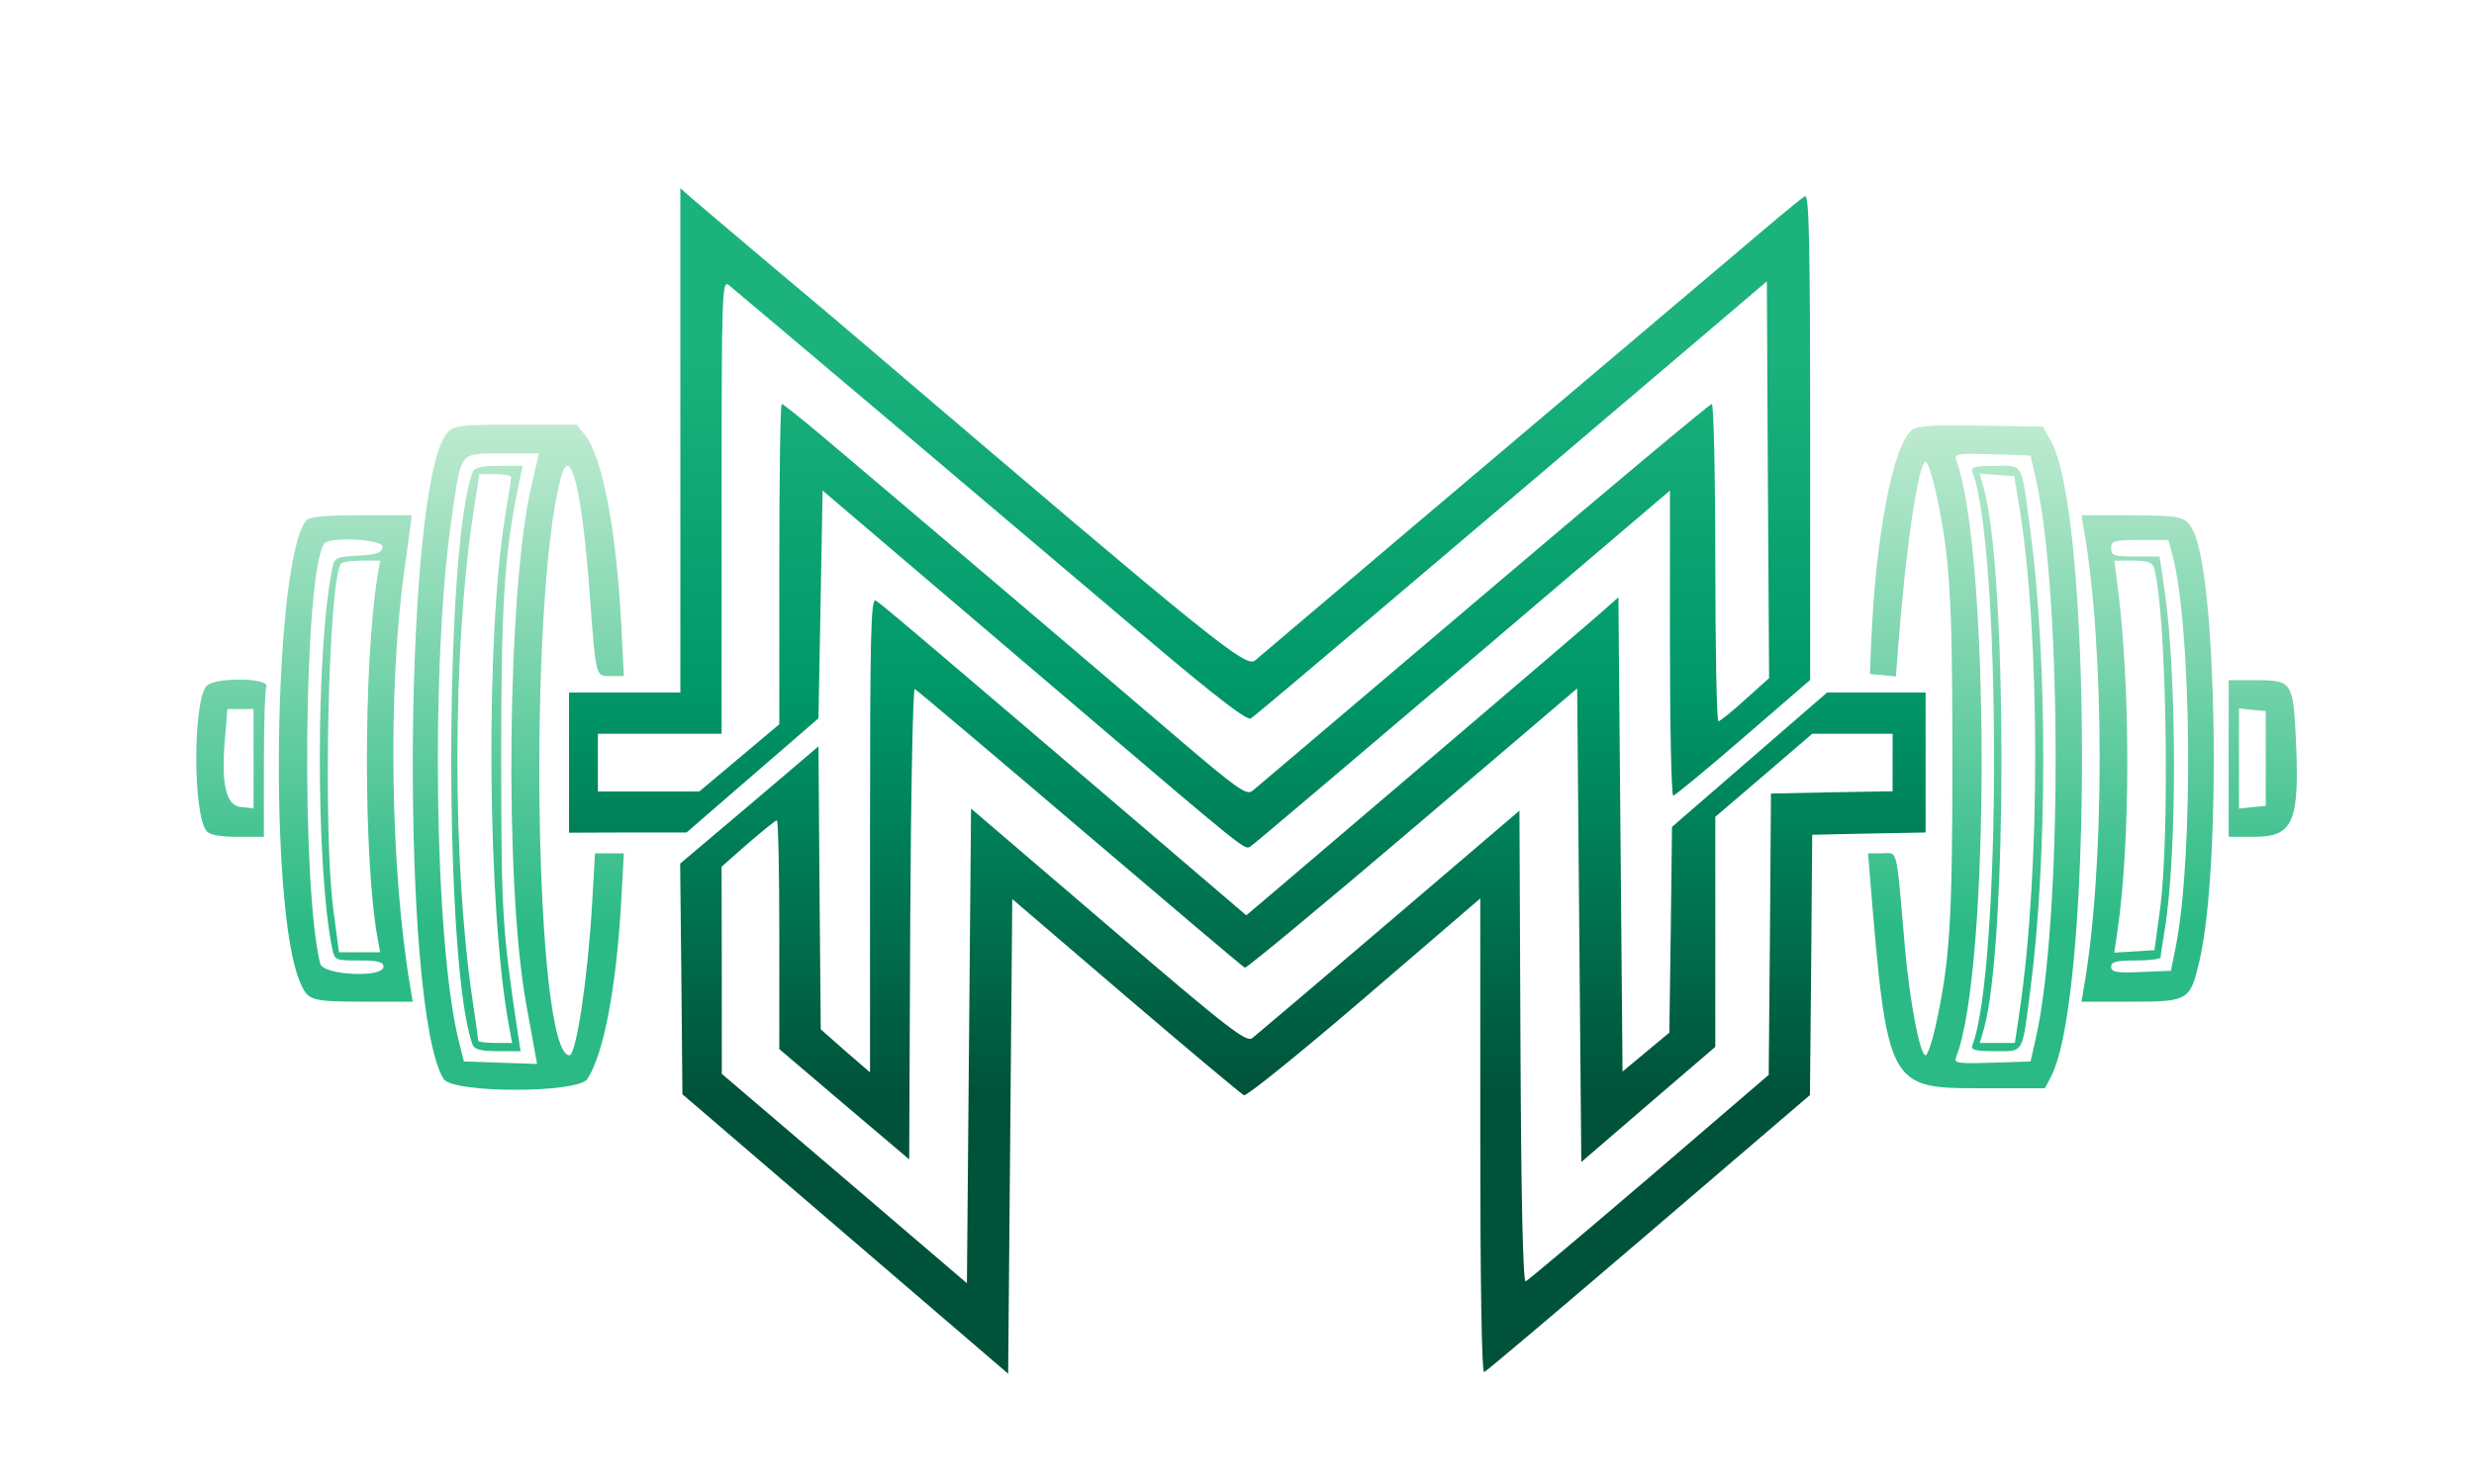
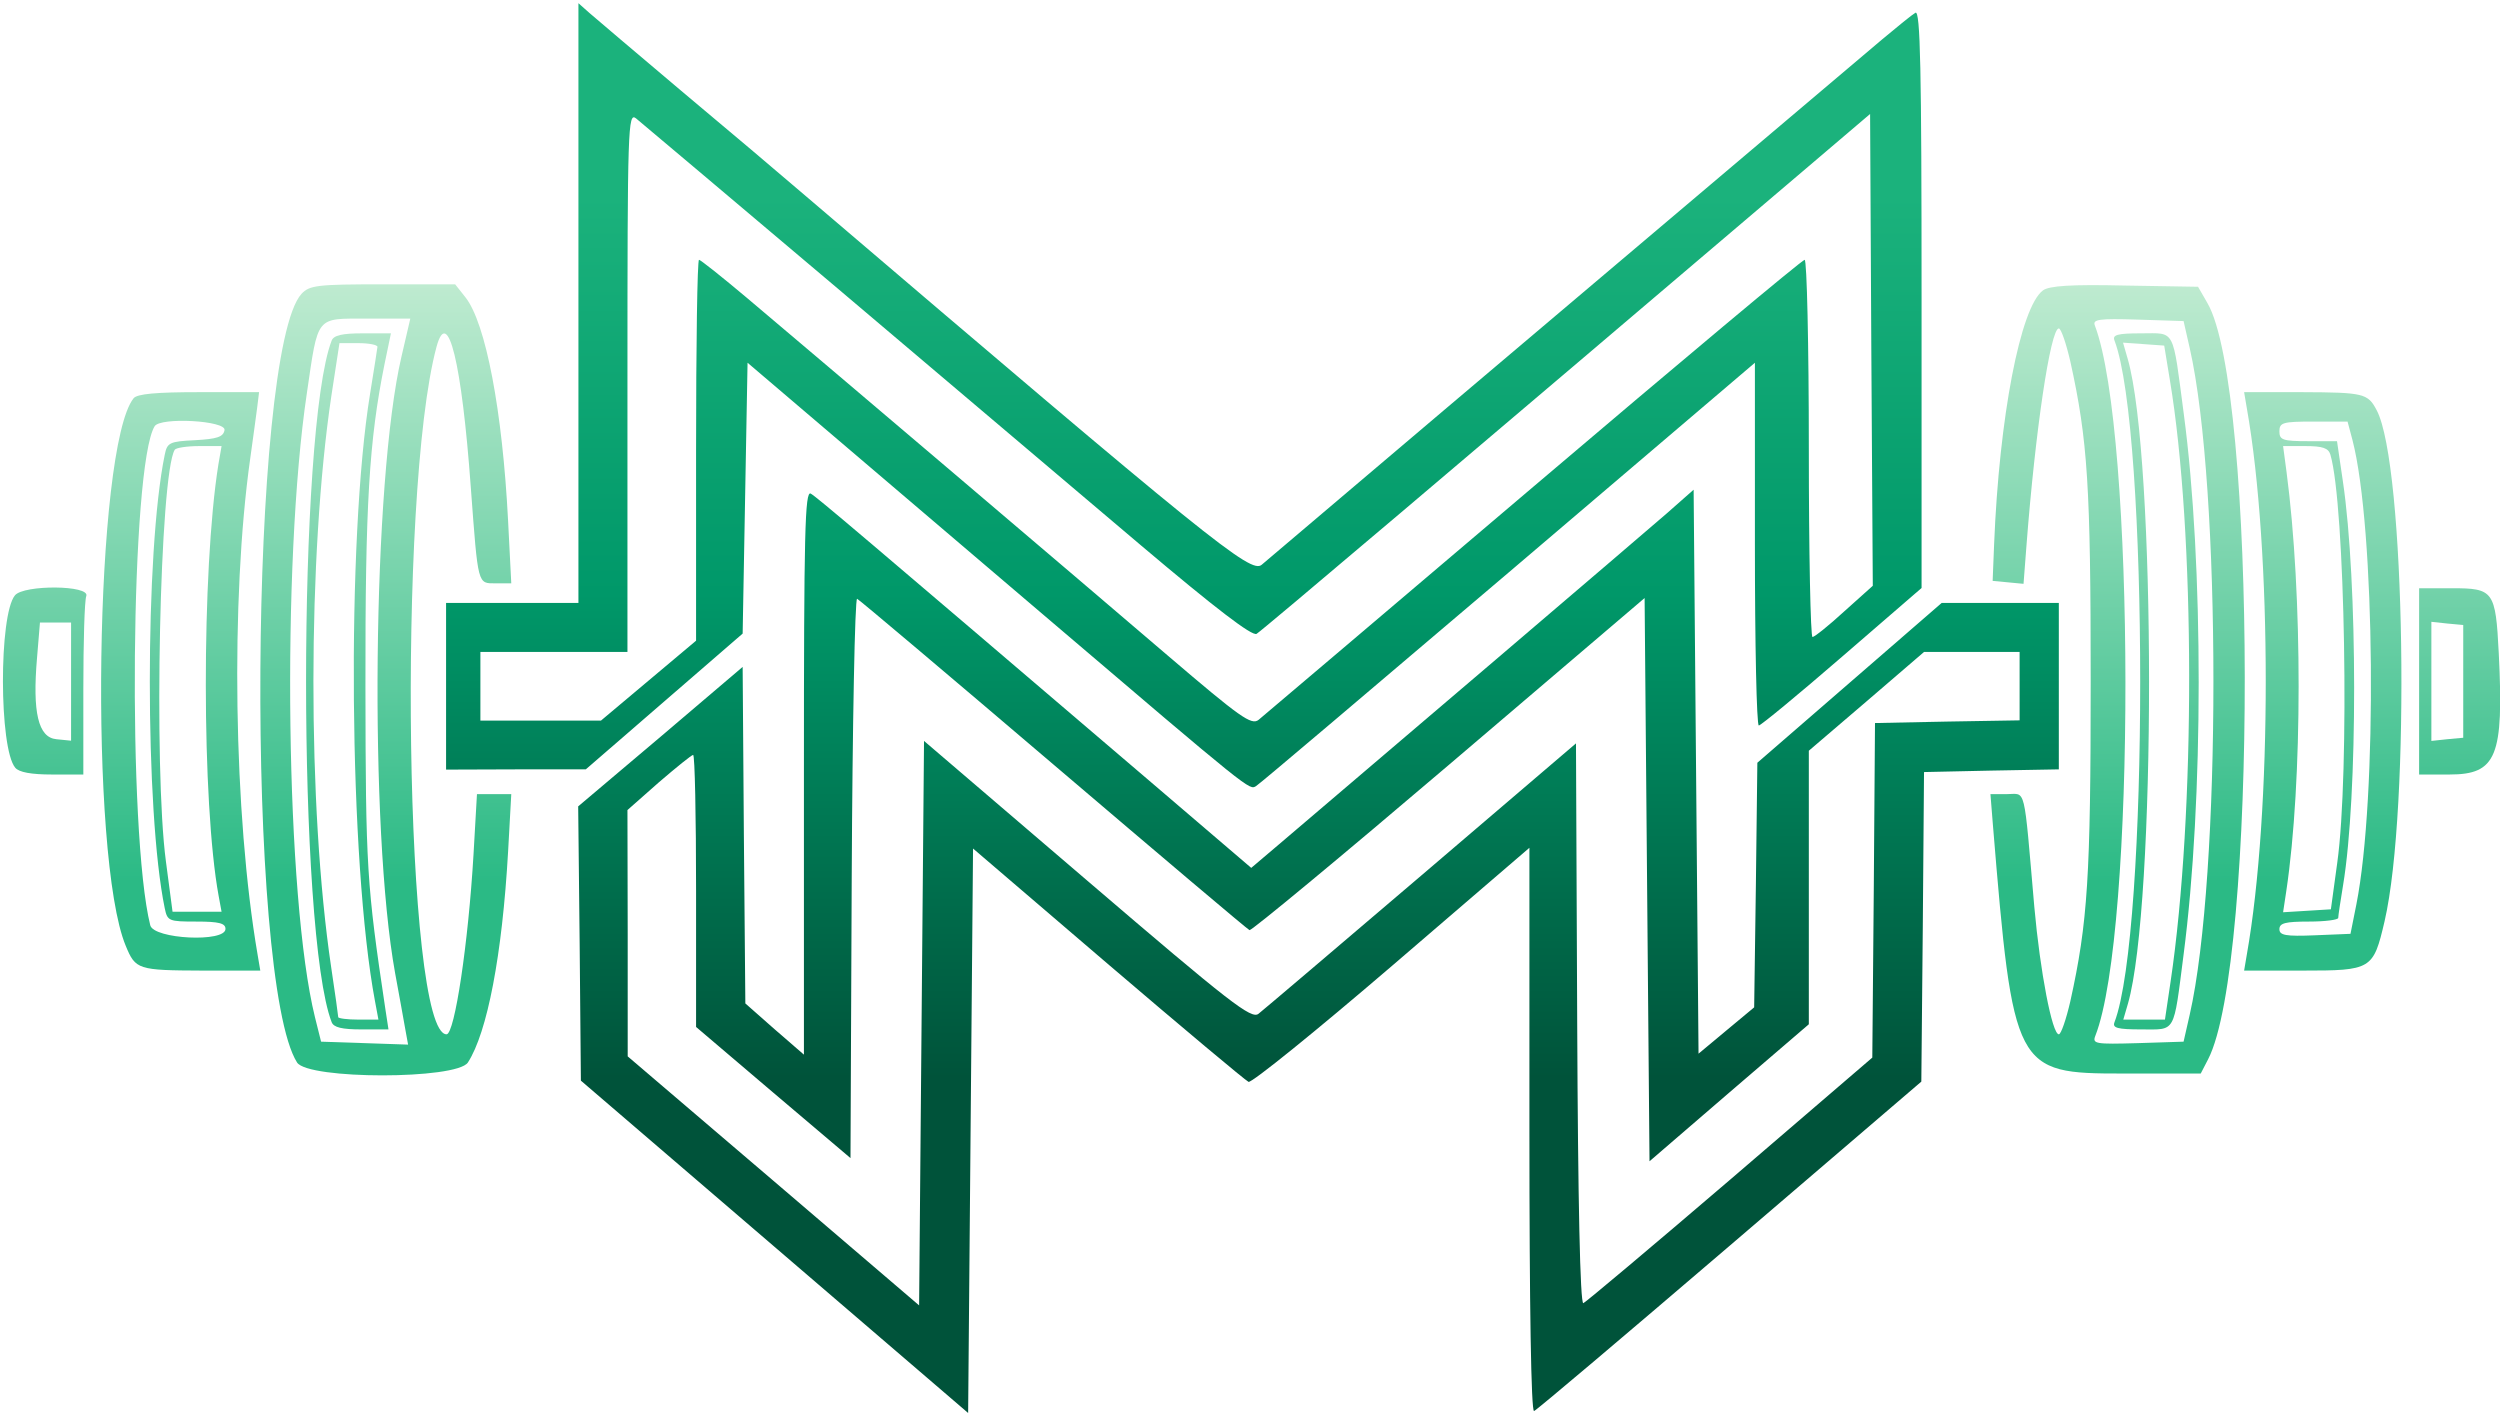
- <svg xmlns="http://www.w3.org/2000/svg" viewBox="0 0 600 360" preserveAspectRatio="xMidYMid meet">
+ <svg xmlns="http://www.w3.org/2000/svg" viewBox="47 45 510 290" preserveAspectRatio="xMidYMid meet">
  <g transform="translate(0,360) scale(0.05,-0.05)" stroke="none">
    <defs>
      <linearGradient id="mGradient" gradientUnits="userSpaceOnUse" x1="0" y1="5500" x2="0" y2="1900">
        <stop offset="0%" stop-color="#1bb27c" />
        <stop offset="45%" stop-color="#009869" />
        <stop offset="100%" stop-color="#00533a" />
      </linearGradient>
      <linearGradient id="dumbbellGradient" gradientUnits="userSpaceOnUse" x1="0" y1="5400" x2="0" y2="2700">
        <stop offset="0%" stop-color="#cef0d8" />
        <stop offset="100%" stop-color="#2bba85" />
      </linearGradient>
    </defs>
    <path fill="url(#mGradient)" d="M3300 5063 l0 -1223 -270 0 -270 0 0 -340 0 -340 285 1 285 0 320 277 320 277 10 552 10 553 311 -265 c171 -146 575 -490 898 -765 854 -728 838 -714 866 -697 14 8 477 401 1030 871 l1005 856 0 -740 c0 -407 7 -740 16 -740 8 0 161 126 340 281 l324 280 0 1181 c0 939 -5 1177 -25 1166 -14 -8 -74 -57 -135 -108 -1387 -1173 -2499 -2115 -2532 -2144 -44 -39 -208 94 -1858 1502 -99 85 -328 279 -510 431 -181 153 -350 296 -375 318 l-45 40 0 -1224z m1060 58 c434 -368 990 -838 1235 -1046 304 -257 454 -372 472 -361 22 13 808 679 2241 1898 l262 223 5 -963 6 -962 -116 -104 c-63 -58 -122 -105 -130 -105 -8 -1 -15 346 -15 769 0 424 -8 770 -17 770 -10 0 -507 -416 -1106 -925 -599 -509 -1104 -937 -1122 -952 -29 -23 -74 9 -369 261 -349 299 -1400 1192 -1719 1461 -101 85 -189 155 -195 155 -7 0 -12 -350 -12 -777 l0 -777 -194 -163 -194 -163 -246 0 -246 0 0 140 0 140 300 0 300 0 0 1102 c0 1042 2 1101 35 1075 18 -15 390 -328 825 -696z" />
    <path fill="url(#mGradient)" d="M4220 3150 l0 -1153 -120 104 -119 105 -6 686 -5 687 -335 -285 -336 -284 6 -560 5 -559 790 -678 790 -678 10 1152 10 1151 550 -471 c303 -259 561 -475 574 -481 13 -5 276 208 585 473 l561 482 0 -1152 c0 -721 7 -1150 19 -1146 11 4 370 308 800 676 l780 668 6 632 5 631 275 6 275 5 0 340 0 339 -239 0 -239 0 -376 -326 -376 -326 -6 -499 -7 -499 -113 -94 -114 -95 -10 1151 -10 1150 -110 -97 c-94 -82 -1238 -1058 -1583 -1351 l-112 -95 -428 366 c-1170 999 -1343 1146 -1369 1161 -24 14 -28 -158 -28 -1136z m1019 30 c432 -368 791 -672 799 -675 8 -3 374 300 813 674 l799 681 10 -1149 10 -1149 325 280 325 279 0 558 0 558 235 201 235 202 195 0 195 0 0 -139 0 -140 -295 -5 -295 -6 -5 -683 -6 -682 -580 -498 c-319 -273 -589 -500 -599 -504 -13 -4 -22 419 -25 1139 l-5 1145 -631 -539 c-347 -296 -646 -550 -664 -564 -29 -24 -114 42 -699 543 l-666 570 -10 -1151 -10 -1152 -594 508 -595 508 0 503 -1 502 128 113 c71 61 134 112 140 112 7 0 12 -250 12 -555 l0 -555 315 -268 315 -267 5 1144 c3 629 13 1141 22 1138 9 -4 369 -308 802 -677z" />
    <path fill="url(#dumbbellGradient)" d="M2170 5101 c-213 -236 -228 -2804 -18 -3136 45 -70 651 -70 697 0 79 122 140 438 164 860 l13 235 -70 0 -70 0 -14 -245 c-21 -361 -77 -735 -110 -735 -170 0 -202 2207 -41 2805 46 169 103 -64 140 -575 30 -402 27 -390 102 -390 l63 0 -13 255 c-23 449 -91 807 -174 912 l-42 53 -295 0 c-269 0 -299 -4 -332 -39z m408 -256 c-118 -506 -132 -1928 -26 -2515 16 -88 35 -190 41 -226 l12 -66 -177 6 -178 6 -25 100 c-119 483 -137 1846 -33 2546 47 319 34 304 245 304 l177 0 -36 -155z" />
    <path fill="url(#dumbbellGradient)" d="M2293 4910 c-139 -361 -139 -2419 0 -2780 8 -22 42 -30 122 -30 l110 0 -13 85 c-76 508 -80 573 -81 1315 -1 743 15 1003 78 1315 l26 125 -115 0 c-84 0 -119 -8 -127 -30z m187 -25 c-1 -8 -14 -94 -30 -191 -97 -595 -86 -1913 20 -2479 l14 -75 -82 0 c-45 0 -82 5 -82 10 0 6 -13 98 -29 205 -97 655 -96 1679 1 2330 l33 215 77 0 c43 0 78 -7 78 -15z" />
    <path fill="url(#dumbbellGradient)" d="M9275 5115 c-92 -69 -178 -516 -199 -1035 l-6 -150 63 -6 63 -6 12 156 c36 469 98 886 132 886 9 0 30 -61 47 -135 71 -321 83 -509 83 -1305 0 -796 -12 -984 -83 -1305 -17 -74 -38 -135 -47 -135 -27 0 -76 253 -100 520 -44 505 -33 460 -111 460 l-68 0 10 -125 c83 -1003 89 -1015 530 -1015 l318 0 30 58 c201 389 199 2741 -3 3086 l-38 66 -300 5 c-218 5 -308 -1 -333 -20z m599 -235 c129 -565 129 -2155 0 -2720 l-25 -110 -187 -6 c-173 -5 -186 -3 -173 30 165 420 163 2465 -2 2898 -10 25 16 29 175 24 l187 -6 25 -110z" />
    <path fill="url(#dumbbellGradient)" d="M9567 4911 c140 -365 140 -2417 0 -2782 -9 -23 12 -29 110 -29 142 0 130 -21 172 305 82 629 82 1595 1 2205 -47 356 -33 330 -174 330 -97 0 -118 -6 -109 -29z m226 -161 c104 -622 105 -1769 3 -2455 l-23 -155 -85 0 -85 0 19 65 c115 401 115 2230 -1 2631 l-19 66 84 -6 84 -6 23 -140z" />
    <path fill="url(#dumbbellGradient)" d="M1485 4675 c-158 -199 -182 -1873 -32 -2234 40 -97 49 -100 313 -101 l236 0 -11 65 c-98 571 -111 1451 -30 2025 11 77 23 169 28 205 l8 65 -246 0 c-173 0 -252 -7 -266 -25z m371 -130 c-5 -28 -31 -36 -120 -41 -105 -5 -114 -10 -124 -60 -81 -393 -81 -1456 0 -1849 11 -53 16 -55 130 -55 92 0 118 -7 118 -30 0 -56 -293 -42 -307 15 -93 373 -80 1878 18 2036 23 38 293 23 285 -16z m-25 -140 c-69 -432 -68 -1384 1 -1760 l12 -65 -100 0 -100 0 -27 205 c-51 382 -25 1581 36 1680 5 8 50 15 100 15 l91 0 -13 -75z" />
    <path fill="url(#dumbbellGradient)" d="M10107 4635 c103 -581 103 -1649 0 -2230 l-11 -65 239 0 c281 0 288 4 334 201 106 458 85 1864 -32 2085 -36 69 -53 73 -304 74 l-237 0 11 -65z m431 -130 c93 -358 102 -1460 16 -1895 l-24 -120 -145 -6 c-120 -5 -145 0 -145 25 0 25 25 31 120 31 66 0 120 7 120 15 0 8 9 69 20 135 60 362 60 1234 -1 1646 l-24 164 -117 0 c-105 0 -118 5 -118 40 0 36 13 40 139 40 l139 0 20 -75z m-90 -60 c60 -203 79 -1301 28 -1665 l-26 -190 -97 -6 -98 -6 13 86 c67 448 67 1211 1 1711 l-14 105 91 0 c70 0 94 -8 102 -35z" />
    <path fill="url(#dumbbellGradient)" d="M1001 3871 c-66 -80 -65 -624 1 -703 15 -19 66 -28 150 -28 l128 0 0 348 c0 192 5 363 12 380 17 45 -255 47 -291 3z m229 -352 l0 -241 -60 6 c-74 7 -98 109 -79 331 l12 145 64 0 63 0 0 -241z" />
    <path fill="url(#dumbbellGradient)" d="M10810 3520 l0 -380 124 0 c192 0 222 73 201 494 -13 256 -21 266 -192 266 l-133 0 0 -380z m180 0 l0 -230 -65 -6 -65 -7 0 243 0 243 65 -7 65 -6 0 -230z" />
  </g>
</svg>
